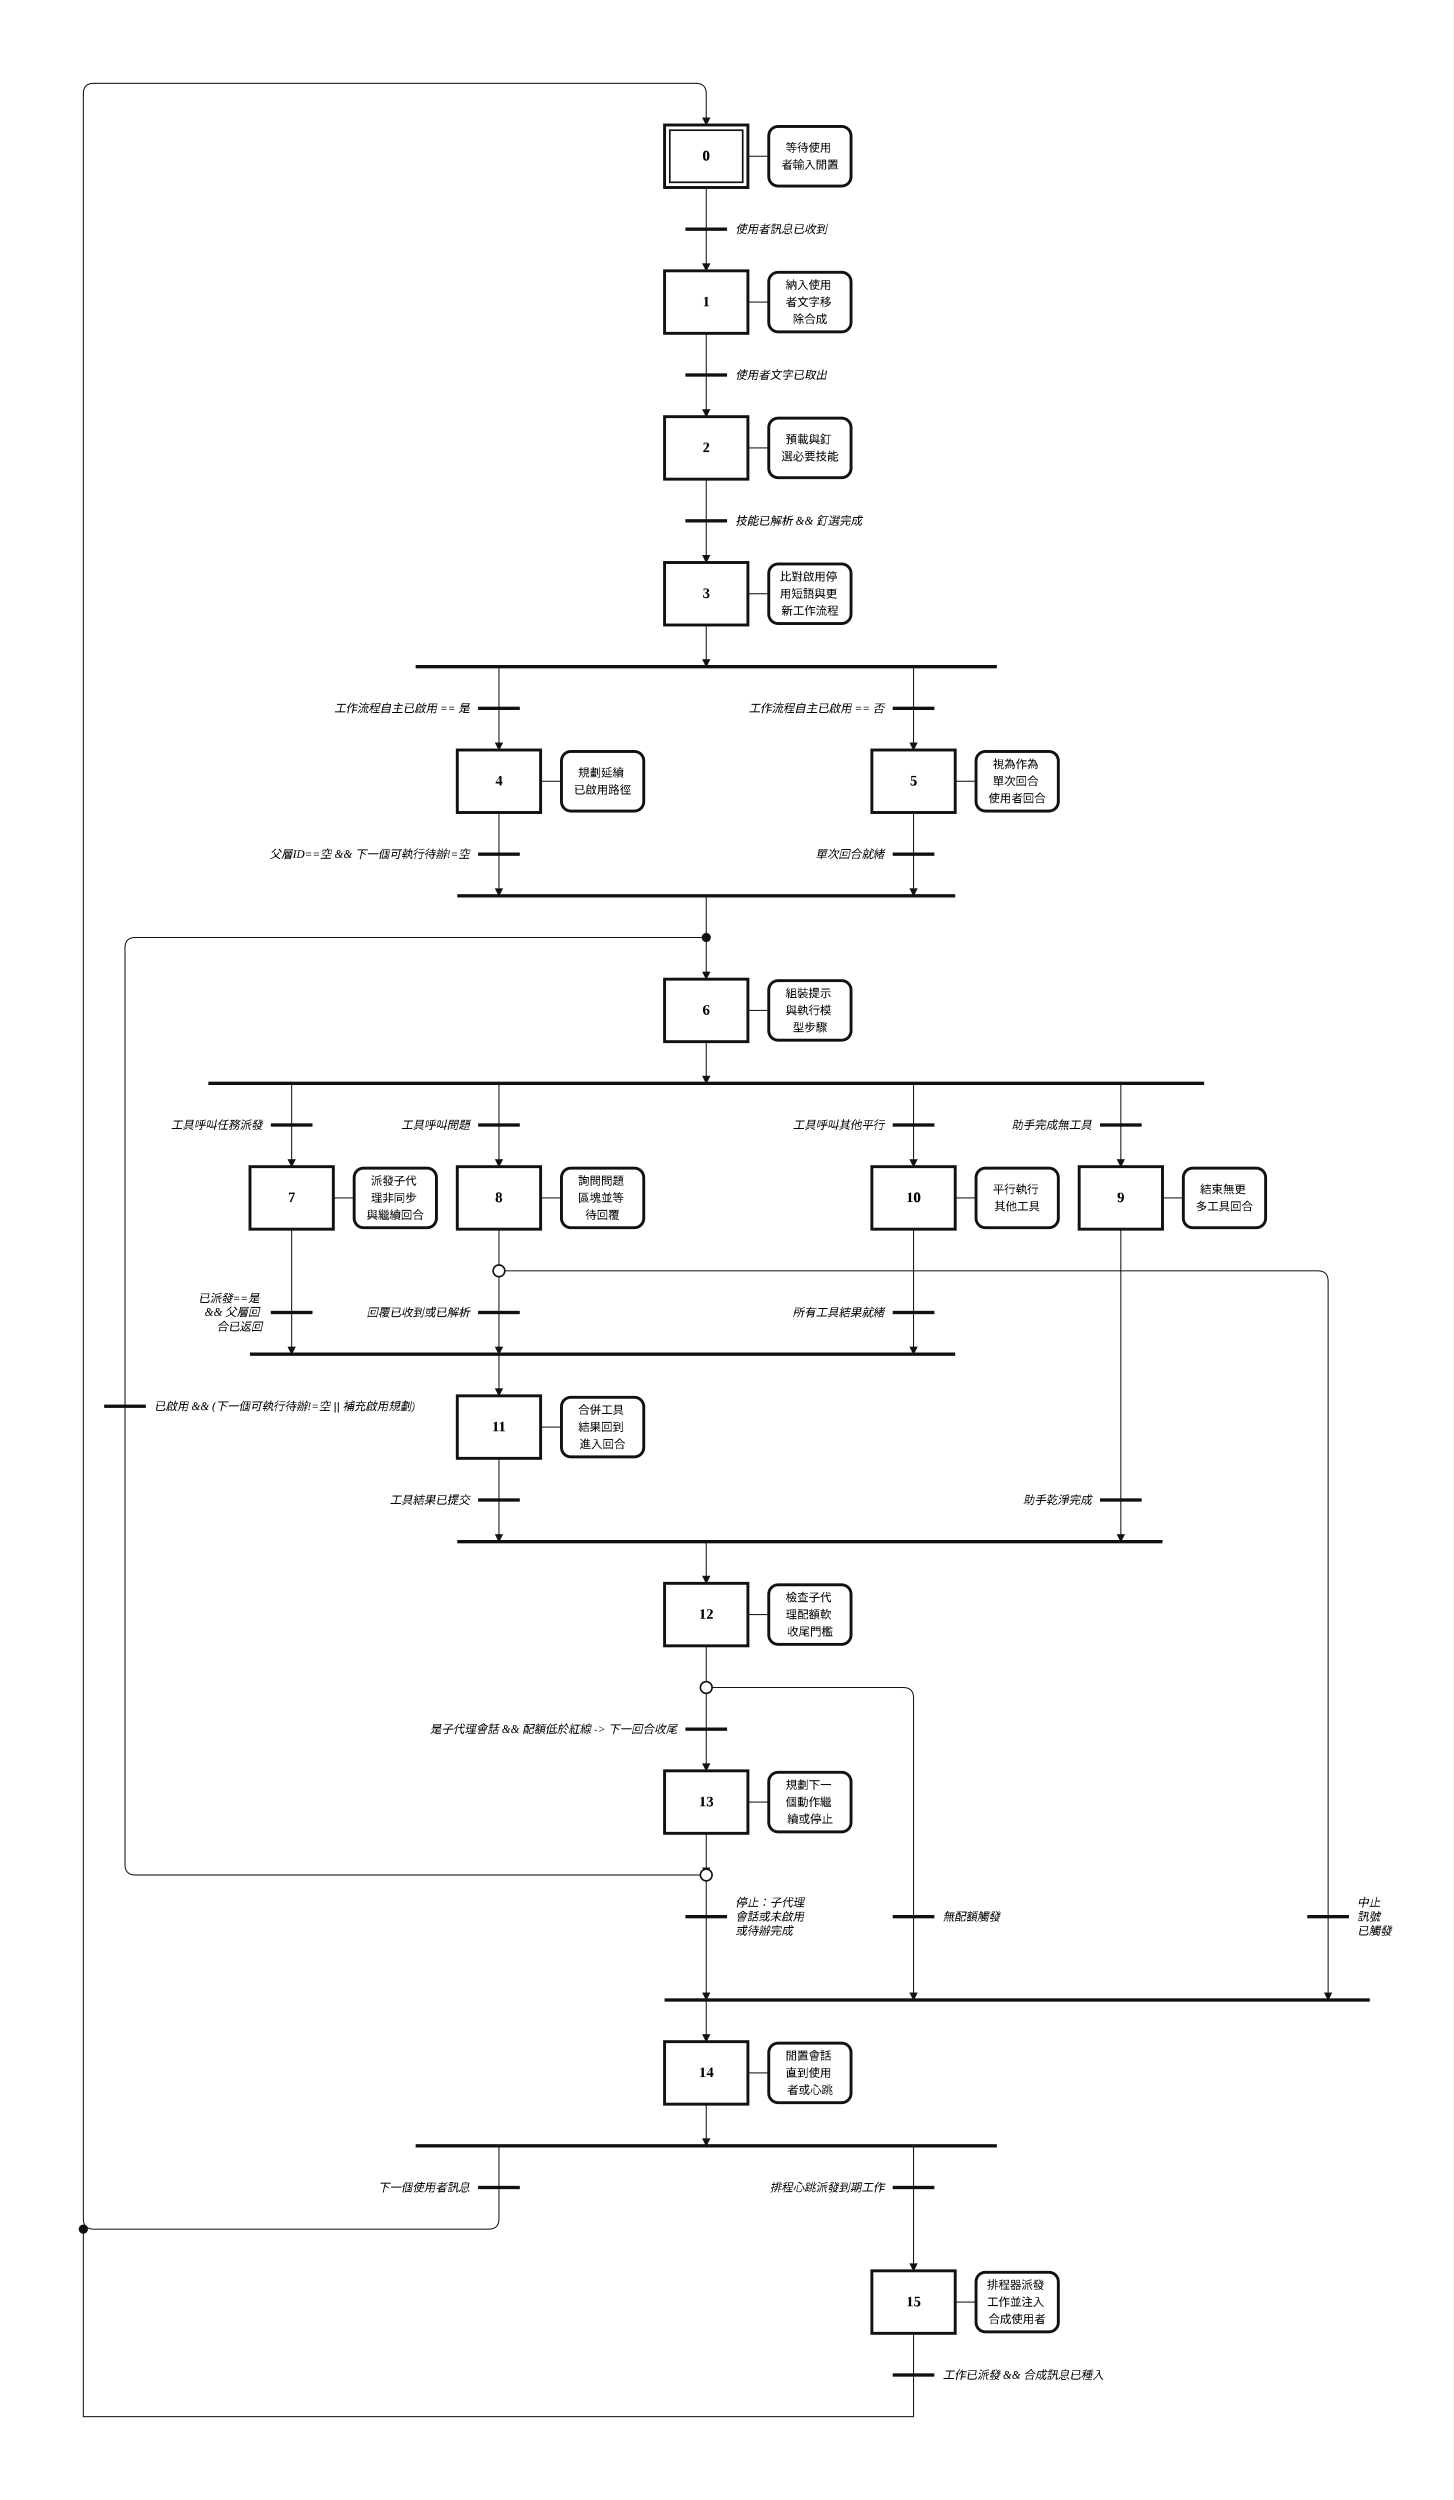
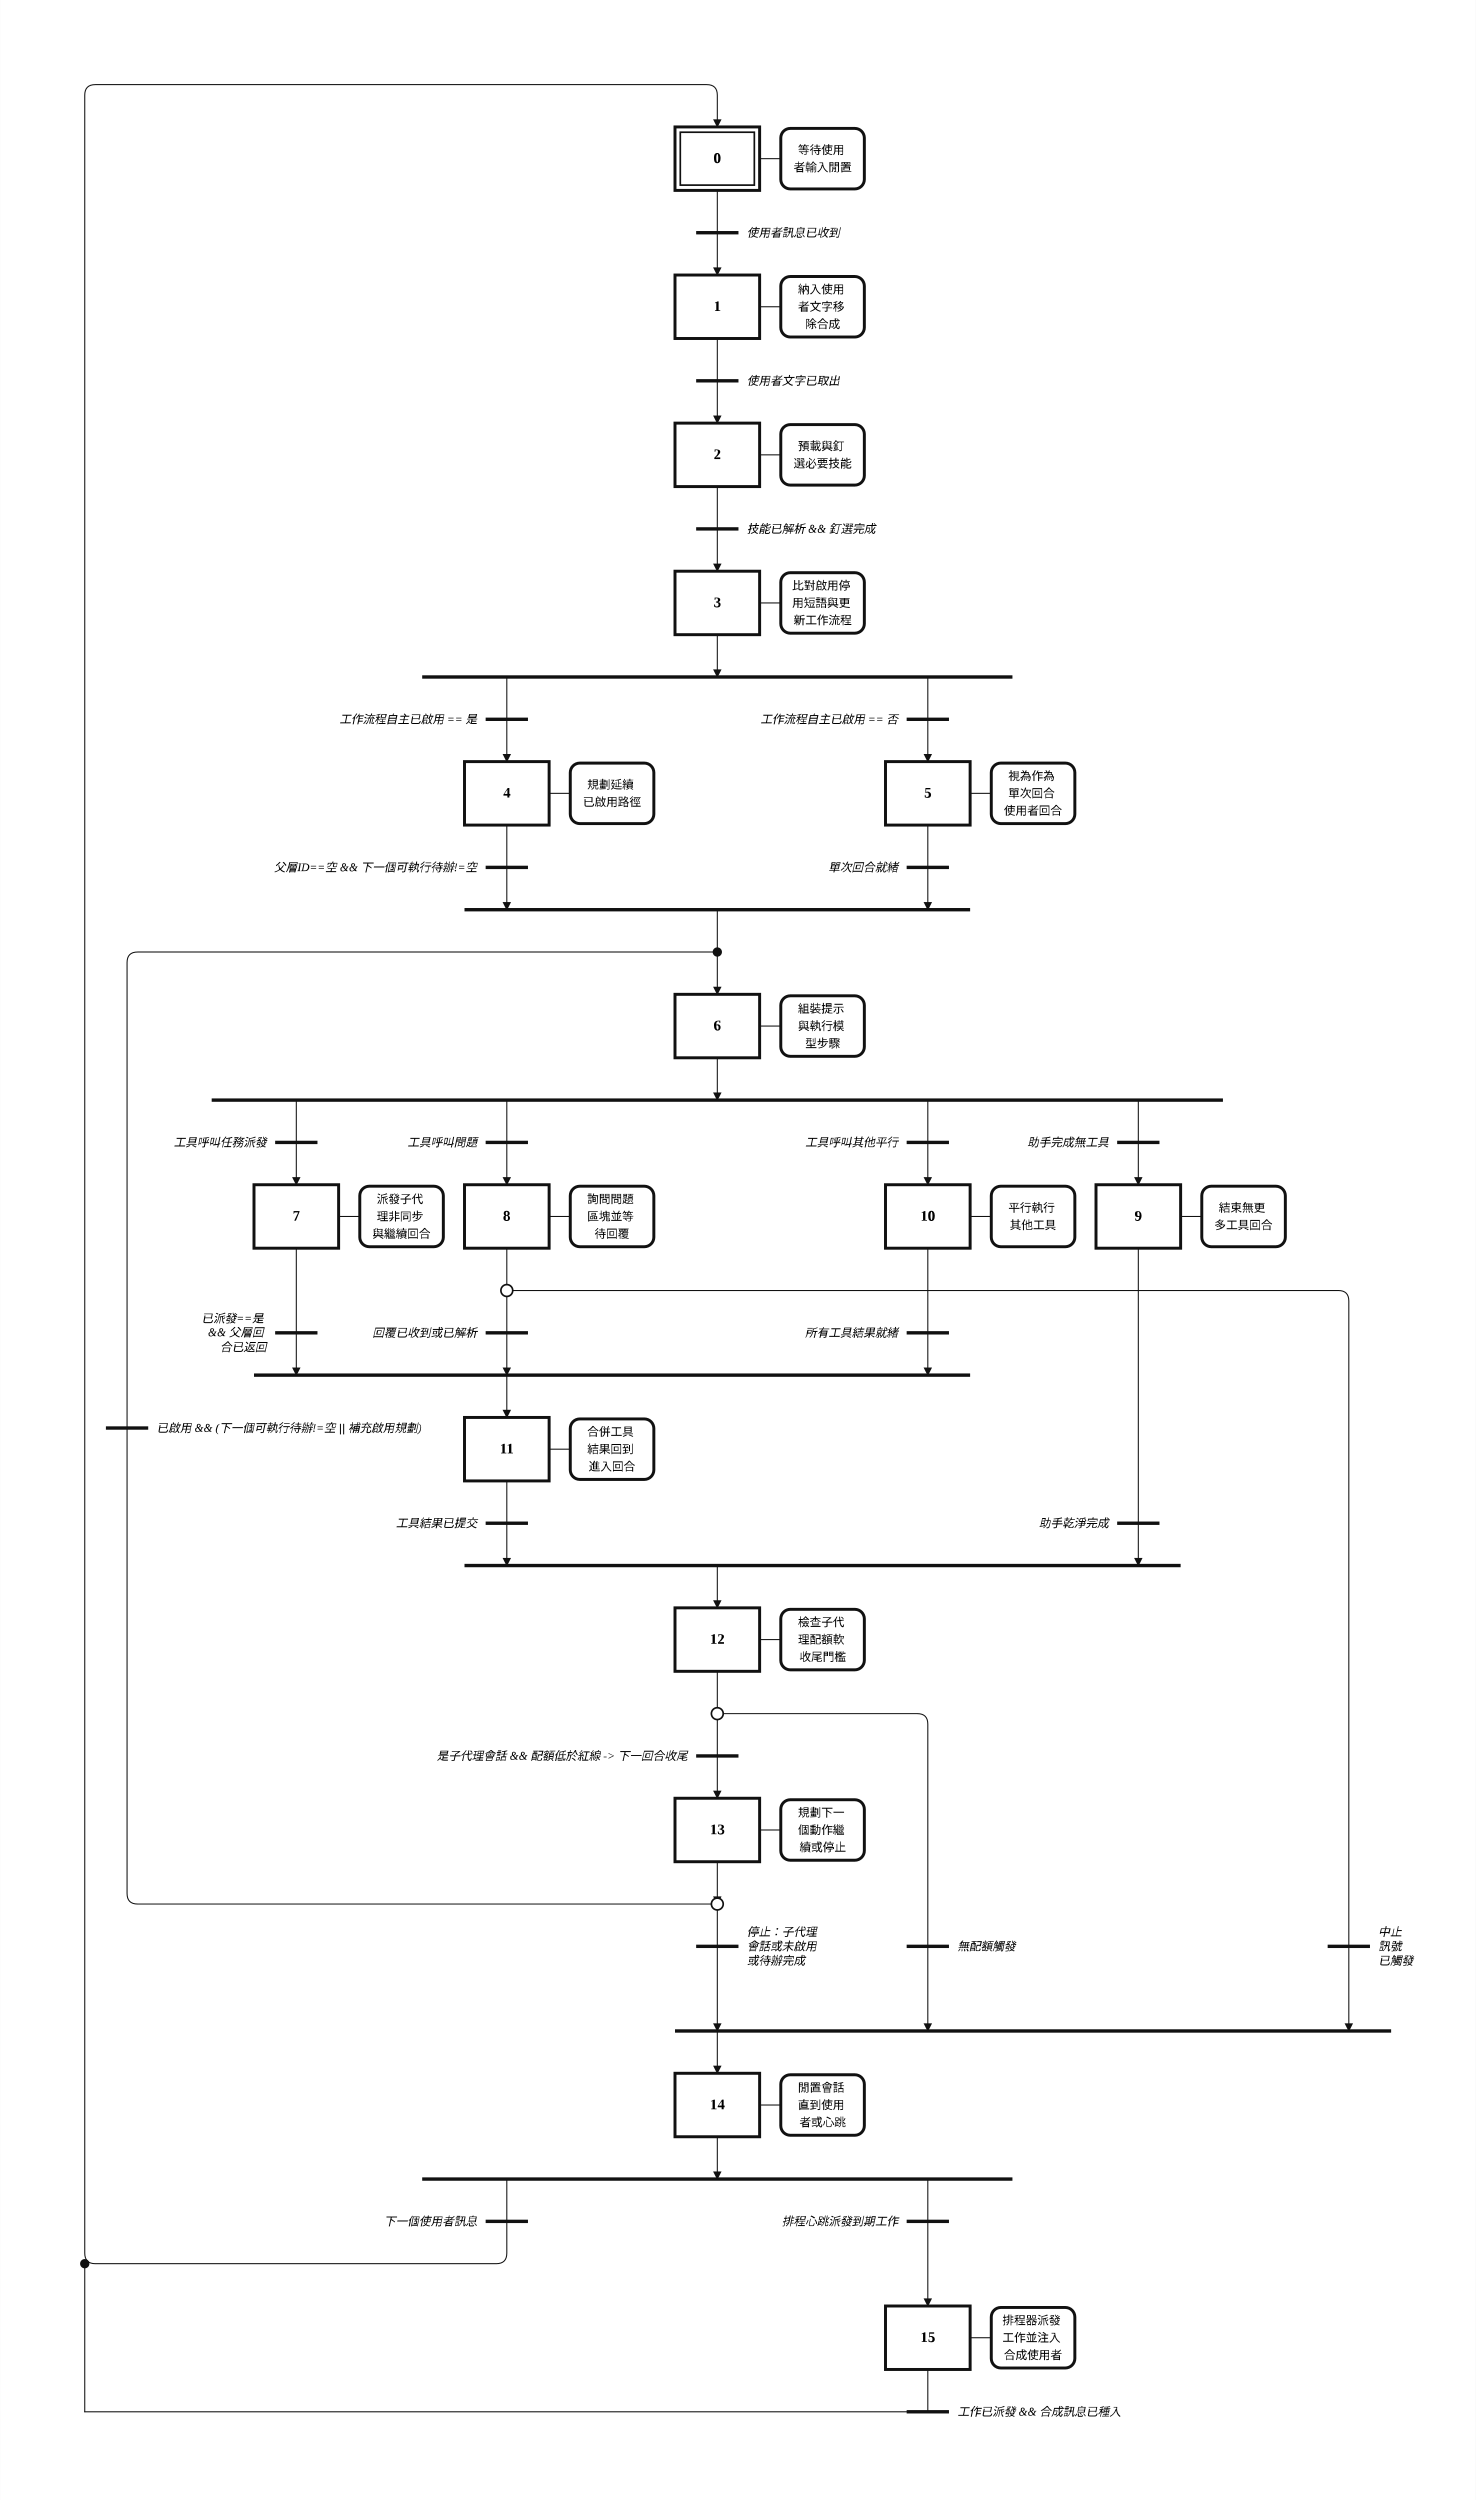
- <svg xmlns="http://www.w3.org/2000/svg" width="1395" height="2400" viewBox="-14.00 -2.00 69.75 120.00" role="img">
+ <svg xmlns="http://www.w3.org/2000/svg" width="1395" height="2363" viewBox="-14.00 -2.00 69.75 118.17" role="img">
  <style>
.step{fill:#fff;stroke:#111;stroke-width:.14}.step-inner{fill:none;stroke:#111;stroke-width:.08}
.action{fill:#fff;stroke:#111;stroke-width:.14}.gate{stroke:#111;stroke-width:.16}
.edge{fill:none;stroke:#111;stroke-width:.05;stroke-linecap:round;stroke-linejoin:round}.edge-arrow{marker-end:url(#arrow)}
.flyover-mask{stroke:#fff;stroke-width:.12;stroke-linecap:round}
.flyover{fill:none;stroke:#111;stroke-width:.05;stroke-linecap:round}
.junction{fill:#111;stroke:#111;stroke-width:0}.branch-junction{fill:#fff;stroke:#111;stroke-width:.08}
.assoc{stroke:#111;stroke-width:.05}.label{font:bold .7px 'Times New Roman', 'BiauKai', 'DFKai-SB', serif;text-anchor:middle;dominant-baseline:middle}
.action-label{font:.55px 'Times New Roman', 'BiauKai', 'DFKai-SB', serif;text-anchor:middle;dominant-baseline:middle}.gate-label{font:italic .55px 'Times New Roman', 'BiauKai', 'DFKai-SB', serif;text-anchor:start;dominant-baseline:middle}.gate-label-left{font:italic .55px 'Times New Roman', 'BiauKai', 'DFKai-SB', serif;text-anchor:end;dominant-baseline:middle}
</style>
  <defs>
    <marker id="arrow" markerWidth="0.4" markerHeight="0.4" refX="0.36" refY="0.2" orient="auto" markerUnits="userSpaceOnUse">
      <path d="M 0 0 L 0.4 0.2 L 0 0.4 z" fill="#111" />
    </marker>
  </defs>
-   <rect x="-14.00" y="-2.00" width="69.75" height="120.00" fill="white" />
+   <rect x="-14.00" y="-2.00" width="69.75" height="118.17" fill="white" />
  <path class="edge edge-arrow" d="M 19.90 88.00 L 19.90 94.00" />
  <path class="edge" d="M 19.90 7.00 L 19.90 9.00" />
  <path class="edge edge-arrow" d="M 19.90 9.00 L 19.90 11.00" />
  <path class="edge" d="M 19.90 14.00 L 19.90 16.00" />
  <path class="edge edge-arrow" d="M 19.90 16.00 L 19.90 18.00" />
  <path class="edge" d="M 19.90 21.00 L 19.90 23.00" />
  <path class="edge edge-arrow" d="M 19.90 23.00 L 19.90 25.00" />
  <path class="edge edge-arrow" d="M 19.90 28.00 L 19.90 30.00" />
  <path class="edge edge-arrow" d="M 9.95 30.00 L 9.95 34.00" />
  <path class="edge edge-arrow" d="M 29.85 30.00 L 29.85 34.00" />
  <path class="edge edge-arrow" d="M 9.95 37.00 L 9.95 41.00" />
  <path class="edge edge-arrow" d="M 19.90 41.00 L 19.90 45.00" />
  <path class="edge edge-arrow" d="M 29.85 37.00 L 29.85 41.00" />
  <path class="edge edge-arrow" d="M 19.90 48.00 L 19.90 50.00" />
  <path class="edge edge-arrow" d="M 0.00 50.00 L 0.00 54.00" />
  <path class="edge edge-arrow" d="M 9.95 50.00 L 9.95 54.00" />
  <path class="edge edge-arrow" d="M 39.80 50.00 L 39.80 54.00" />
  <path class="edge edge-arrow" d="M 29.85 50.00 L 29.85 54.00" />
  <path class="edge edge-arrow" d="M 0.00 57.00 L 0.00 63.00" />
  <path class="edge edge-arrow" d="M 9.95 63.00 L 9.95 65.00" />
  <path class="edge" d="M 9.95 57.00 L 9.95 59.00" />
  <path class="edge edge-arrow" d="M 9.95 59.00 L 9.95 63.00" />
  <path class="edge edge-arrow" d="M 9.95 59.00 L 49.25 59.00 Q 49.75 59.00 49.75 59.50 L 49.75 94.00" />
  <path class="edge edge-arrow" d="M 19.90 94.00 L 19.90 96.00" />
  <path class="edge edge-arrow" d="M 39.80 57.00 L 39.80 72.00" />
  <path class="edge edge-arrow" d="M 19.90 72.00 L 19.90 74.00" />
  <path class="edge edge-arrow" d="M 29.85 57.00 L 29.85 63.00" />
  <path class="edge edge-arrow" d="M 9.95 68.00 L 9.95 72.00" />
  <path class="edge" d="M 19.90 77.00 L 19.90 79.00" />
  <path class="edge" d="M 19.90 79.00 L 19.90 81.00" />
  <path class="edge edge-arrow" d="M 19.90 81.00 L 19.90 83.00" />
  <path class="edge edge-arrow" d="M 19.90 79.00 L 29.35 79.00 Q 29.85 79.00 29.85 79.50 L 29.85 94.00" />
  <path class="edge edge-arrow" d="M 19.90 86.00 L 19.90 88.00" />
  <path class="edge" d="M 19.90 88.00 L -7.50 88.00 Q -8.00 88.00 -8.00 87.50 L -8.00 43.50 Q -8.00 43.00 -7.50 43.00 L 19.90 43.00" />
  <path class="edge edge-arrow" d="M 19.90 99.00 L 19.90 101.00" />
  <path class="edge edge-arrow" d="M 9.95 101.00 L 9.95 104.50 Q 9.95 105.00 9.45 105.00 L -9.50 105.00 Q -10.00 105.00 -10.00 104.50 L -10.00 2.50 Q -10.00 2.00 -9.50 2.00 L 19.40 2.00 Q 19.90 2.00 19.90 2.50 L 19.90 4.00" />
  <path class="edge edge-arrow" d="M 29.85 101.00 L 29.85 107.00" />
  <path class="edge" d="M 29.85 110.00 L 29.85 112.00" />
-   <path class="edge" d="M 29.85 112.00 L 29.85 114.00" />
-   <path class="edge" d="M 29.85 114.00 L -10.00 114.00" />
-   <path class="edge" d="M -10.00 114.00 L -10.00 105.00" />
+   <path class="edge" d="M 29.85 112.00 L -10.00 112.00" />
+   <path class="edge" d="M -10.00 112.00 L -10.00 105.00" />
  <rect class="step" x="17.90" y="4.00" width="4.00" height="3.00" />
  <rect class="step-inner" x="18.15" y="4.25" width="3.50" height="2.50" />
  <text class="label" x="19.90" y="5.50">0</text>
  <rect class="step" x="17.90" y="11.00" width="4.00" height="3.00" />
  <text class="label" x="19.90" y="12.50">1</text>
  <rect class="step" x="17.90" y="18.00" width="4.00" height="3.00" />
  <text class="label" x="19.90" y="19.50">2</text>
  <rect class="step" x="17.90" y="25.00" width="4.00" height="3.00" />
  <text class="label" x="19.90" y="26.50">3</text>
  <rect class="step" x="7.95" y="34.00" width="4.00" height="3.00" />
  <text class="label" x="9.95" y="35.50">4</text>
  <rect class="step" x="27.85" y="34.00" width="4.00" height="3.00" />
  <text class="label" x="29.85" y="35.50">5</text>
  <rect class="step" x="17.90" y="45.00" width="4.00" height="3.00" />
  <text class="label" x="19.90" y="46.50">6</text>
  <rect class="step" x="-2.00" y="54.00" width="4.00" height="3.00" />
  <text class="label" x="0.00" y="55.50">7</text>
  <rect class="step" x="7.95" y="54.00" width="4.00" height="3.00" />
  <text class="label" x="9.95" y="55.50">8</text>
  <rect class="step" x="37.80" y="54.00" width="4.00" height="3.00" />
  <text class="label" x="39.80" y="55.50">9</text>
  <rect class="step" x="27.85" y="54.00" width="4.00" height="3.00" />
  <text class="label" x="29.85" y="55.50">10</text>
  <rect class="step" x="7.95" y="65.00" width="4.00" height="3.00" />
  <text class="label" x="9.95" y="66.50">11</text>
  <rect class="step" x="17.90" y="74.00" width="4.00" height="3.00" />
  <text class="label" x="19.90" y="75.50">12</text>
  <rect class="step" x="17.90" y="83.00" width="4.00" height="3.00" />
  <text class="label" x="19.90" y="84.50">13</text>
  <rect class="step" x="17.90" y="96.00" width="4.00" height="3.00" />
  <text class="label" x="19.90" y="97.50">14</text>
  <rect class="step" x="27.85" y="107.00" width="4.00" height="3.00" />
  <text class="label" x="29.85" y="108.50">15</text>
  <line class="assoc" x1="21.90" y1="5.50" x2="22.90" y2="5.50" />
  <rect class="action" x="22.90" y="4.07" width="3.95" height="2.86" rx="0.45" ry="0.45" />
  <text class="action-label" x="24.88" y="5.09">
    <tspan x="24.88" dy="0">等待使用</tspan>
    <tspan x="24.88" dy="0.82">者輸入閒置</tspan>
  </text>
  <line class="assoc" x1="21.90" y1="12.50" x2="22.90" y2="12.50" />
  <rect class="action" x="22.90" y="11.07" width="3.95" height="2.86" rx="0.45" ry="0.45" />
  <text class="action-label" x="24.88" y="11.68">
    <tspan x="24.88" dy="0">納入使用</tspan>
    <tspan x="24.88" dy="0.82">者文字移</tspan>
    <tspan x="24.88" dy="0.82">除合成</tspan>
  </text>
  <line class="assoc" x1="21.90" y1="19.50" x2="22.90" y2="19.50" />
  <rect class="action" x="22.90" y="18.07" width="3.95" height="2.86" rx="0.45" ry="0.45" />
  <text class="action-label" x="24.88" y="19.09">
    <tspan x="24.88" dy="0">預載與釘</tspan>
    <tspan x="24.88" dy="0.82">選必要技能</tspan>
  </text>
  <line class="assoc" x1="21.90" y1="26.50" x2="22.90" y2="26.50" />
  <rect class="action" x="22.90" y="25.07" width="3.95" height="2.86" rx="0.45" ry="0.45" />
  <text class="action-label" x="24.88" y="25.68">
    <tspan x="24.88" dy="0">比對啟用停</tspan>
    <tspan x="24.88" dy="0.82">用短語與更</tspan>
    <tspan x="24.88" dy="0.82">新工作流程</tspan>
  </text>
  <line class="assoc" x1="11.95" y1="35.50" x2="12.95" y2="35.50" />
  <rect class="action" x="12.95" y="34.07" width="3.95" height="2.86" rx="0.45" ry="0.45" />
  <text class="action-label" x="14.92" y="35.09">
    <tspan x="14.92" dy="0">規劃延續</tspan>
    <tspan x="14.92" dy="0.82">已啟用路徑</tspan>
  </text>
  <line class="assoc" x1="31.85" y1="35.50" x2="32.85" y2="35.50" />
  <rect class="action" x="32.85" y="34.07" width="3.95" height="2.86" rx="0.45" ry="0.45" />
  <text class="action-label" x="34.82" y="34.68">
    <tspan x="34.82" dy="0">視為作為</tspan>
    <tspan x="34.82" dy="0.82">單次回合</tspan>
    <tspan x="34.82" dy="0.82">使用者回合</tspan>
  </text>
  <line class="assoc" x1="21.90" y1="46.50" x2="22.90" y2="46.50" />
  <rect class="action" x="22.90" y="45.07" width="3.95" height="2.86" rx="0.45" ry="0.45" />
  <text class="action-label" x="24.88" y="45.68">
    <tspan x="24.88" dy="0">組裝提示</tspan>
    <tspan x="24.88" dy="0.82">與執行模</tspan>
    <tspan x="24.88" dy="0.82">型步驟</tspan>
  </text>
  <line class="assoc" x1="2.00" y1="55.50" x2="3.00" y2="55.50" />
  <rect class="action" x="3.00" y="54.07" width="3.95" height="2.86" rx="0.45" ry="0.45" />
  <text class="action-label" x="4.97" y="54.68">
    <tspan x="4.97" dy="0">派發子代</tspan>
    <tspan x="4.97" dy="0.82">理非同步</tspan>
    <tspan x="4.97" dy="0.82">與繼續回合</tspan>
  </text>
  <line class="assoc" x1="11.95" y1="55.50" x2="12.95" y2="55.50" />
  <rect class="action" x="12.95" y="54.07" width="3.95" height="2.86" rx="0.45" ry="0.45" />
  <text class="action-label" x="14.92" y="54.68">
    <tspan x="14.92" dy="0">詢問問題</tspan>
    <tspan x="14.92" dy="0.82">區塊並等</tspan>
    <tspan x="14.92" dy="0.82">待回覆</tspan>
  </text>
  <line class="assoc" x1="41.80" y1="55.50" x2="42.80" y2="55.50" />
  <rect class="action" x="42.80" y="54.07" width="3.95" height="2.86" rx="0.45" ry="0.45" />
  <text class="action-label" x="44.77" y="55.09">
    <tspan x="44.77" dy="0">結束無更</tspan>
    <tspan x="44.77" dy="0.82">多工具回合</tspan>
  </text>
  <line class="assoc" x1="31.85" y1="55.50" x2="32.85" y2="55.50" />
  <rect class="action" x="32.85" y="54.07" width="3.95" height="2.86" rx="0.45" ry="0.45" />
  <text class="action-label" x="34.82" y="55.09">
    <tspan x="34.82" dy="0">平行執行</tspan>
    <tspan x="34.82" dy="0.82">其他工具</tspan>
  </text>
  <line class="assoc" x1="11.95" y1="66.50" x2="12.95" y2="66.50" />
  <rect class="action" x="12.95" y="65.07" width="3.95" height="2.86" rx="0.45" ry="0.45" />
  <text class="action-label" x="14.92" y="65.68">
    <tspan x="14.92" dy="0">合併工具</tspan>
    <tspan x="14.92" dy="0.82">結果回到</tspan>
    <tspan x="14.92" dy="0.82">進入回合</tspan>
  </text>
  <line class="assoc" x1="21.90" y1="75.50" x2="22.90" y2="75.50" />
  <rect class="action" x="22.90" y="74.07" width="3.95" height="2.86" rx="0.45" ry="0.45" />
  <text class="action-label" x="24.88" y="74.68">
    <tspan x="24.88" dy="0">檢查子代</tspan>
    <tspan x="24.88" dy="0.82">理配額軟</tspan>
    <tspan x="24.88" dy="0.82">收尾門檻</tspan>
  </text>
  <line class="assoc" x1="21.90" y1="84.50" x2="22.90" y2="84.50" />
  <rect class="action" x="22.90" y="83.07" width="3.95" height="2.86" rx="0.45" ry="0.45" />
  <text class="action-label" x="24.88" y="83.68">
    <tspan x="24.88" dy="0">規劃下一</tspan>
    <tspan x="24.88" dy="0.82">個動作繼</tspan>
    <tspan x="24.88" dy="0.82">續或停止</tspan>
  </text>
  <line class="assoc" x1="21.90" y1="97.50" x2="22.90" y2="97.50" />
  <rect class="action" x="22.90" y="96.07" width="3.95" height="2.86" rx="0.45" ry="0.45" />
  <text class="action-label" x="24.88" y="96.68">
    <tspan x="24.88" dy="0">閒置會話</tspan>
    <tspan x="24.88" dy="0.82">直到使用</tspan>
    <tspan x="24.88" dy="0.82">者或心跳</tspan>
  </text>
  <line class="assoc" x1="31.85" y1="108.50" x2="32.85" y2="108.50" />
  <rect class="action" x="32.85" y="107.07" width="3.95" height="2.86" rx="0.45" ry="0.45" />
  <text class="action-label" x="34.82" y="107.68">
    <tspan x="34.82" dy="0">排程器派發</tspan>
    <tspan x="34.82" dy="0.82">工作並注入</tspan>
    <tspan x="34.82" dy="0.82">合成使用者</tspan>
  </text>
  <line class="gate" x1="18.90" y1="9.00" x2="20.90" y2="9.00" />
  <text class="gate-label" x="21.30" y="9.00">
    <tspan x="21.30" dy="0">使用者訊息已收到</tspan>
  </text>
  <line class="gate" x1="18.90" y1="16.00" x2="20.90" y2="16.00" />
  <text class="gate-label" x="21.30" y="16.00">
    <tspan x="21.30" dy="0">使用者文字已取出</tspan>
  </text>
  <line class="gate" x1="18.90" y1="23.00" x2="20.90" y2="23.00" />
  <text class="gate-label" x="21.30" y="23.00">
    <tspan x="21.30" dy="0">技能已解析 &amp;&amp; 釘選完成</tspan>
  </text>
  <line class="gate" x1="5.95" y1="30.00" x2="33.85" y2="30.00" />
  <line class="gate" x1="7.95" y1="41.00" x2="31.85" y2="41.00" />
  <line class="gate" x1="-4.00" y1="50.00" x2="43.80" y2="50.00" />
  <line class="gate" x1="-2.00" y1="63.00" x2="31.85" y2="63.00" />
  <line class="gate" x1="17.90" y1="94.00" x2="51.75" y2="94.00" />
  <line class="gate" x1="7.95" y1="72.00" x2="41.80" y2="72.00" />
  <line class="gate" x1="18.90" y1="81.00" x2="20.90" y2="81.00" />
  <text class="gate-label-left" x="18.50" y="81.00">
    <tspan x="18.50" dy="0">是子代理會話 &amp;&amp; 配額低於紅線 -&gt; 下一回合收尾</tspan>
  </text>
  <circle class="branch-junction" cx="19.90" cy="88.00" r="0.28" />
  <line class="gate" x1="5.95" y1="101.00" x2="33.85" y2="101.00" />
  <line class="gate" x1="28.85" y1="112.00" x2="30.85" y2="112.00" />
  <text class="gate-label" x="31.25" y="112.00">
    <tspan x="31.25" dy="0">工作已派發 &amp;&amp; 合成訊息已種入</tspan>
  </text>
  <line class="gate" x1="8.95" y1="32.00" x2="10.95" y2="32.00" />
  <text class="gate-label-left" x="8.55" y="32.00">
    <tspan x="8.55" dy="0">工作流程自主已啟用 == 是</tspan>
  </text>
  <line class="gate" x1="28.85" y1="32.00" x2="30.85" y2="32.00" />
  <text class="gate-label-left" x="28.45" y="32.00">
    <tspan x="28.45" dy="0">工作流程自主已啟用 == 否</tspan>
  </text>
  <line class="gate" x1="8.95" y1="39.00" x2="10.95" y2="39.00" />
  <text class="gate-label-left" x="8.55" y="39.00">
    <tspan x="8.55" dy="0">父層ID==空 &amp;&amp; 下一個可執行待辦!=空</tspan>
  </text>
  <line class="gate" x1="28.85" y1="39.00" x2="30.85" y2="39.00" />
  <text class="gate-label-left" x="28.45" y="39.00">
    <tspan x="28.45" dy="0">單次回合就緒</tspan>
  </text>
  <line class="gate" x1="-1.00" y1="52.00" x2="1.00" y2="52.00" />
  <text class="gate-label-left" x="-1.40" y="52.00">
    <tspan x="-1.40" dy="0">工具呼叫任務派發</tspan>
  </text>
  <line class="gate" x1="8.95" y1="52.00" x2="10.95" y2="52.00" />
  <text class="gate-label-left" x="8.55" y="52.00">
    <tspan x="8.55" dy="0">工具呼叫問題</tspan>
  </text>
  <line class="gate" x1="38.80" y1="52.00" x2="40.80" y2="52.00" />
  <text class="gate-label-left" x="38.40" y="52.00">
    <tspan x="38.40" dy="0">助手完成無工具</tspan>
  </text>
  <line class="gate" x1="28.85" y1="52.00" x2="30.85" y2="52.00" />
  <text class="gate-label-left" x="28.45" y="52.00">
    <tspan x="28.45" dy="0">工具呼叫其他平行</tspan>
  </text>
  <line class="gate" x1="-1.00" y1="61.00" x2="1.00" y2="61.00" />
  <text class="gate-label-left" x="-1.40" y="60.32">
    <tspan x="-1.40" dy="0">已派發==是</tspan>
    <tspan x="-1.40" dy="0.68">&amp;&amp; 父層回</tspan>
    <tspan x="-1.40" dy="0.68">合已返回</tspan>
  </text>
  <line class="gate" x1="8.95" y1="61.00" x2="10.95" y2="61.00" />
  <text class="gate-label-left" x="8.55" y="61.00">
    <tspan x="8.55" dy="0">回覆已收到或已解析</tspan>
  </text>
  <line class="gate" x1="48.75" y1="90.00" x2="50.75" y2="90.00" />
  <text class="gate-label" x="51.15" y="89.32">
    <tspan x="51.15" dy="0">中止</tspan>
    <tspan x="51.15" dy="0.68">訊號</tspan>
    <tspan x="51.15" dy="0.68">已觸發</tspan>
  </text>
  <line class="gate" x1="38.80" y1="70.00" x2="40.80" y2="70.00" />
  <text class="gate-label-left" x="38.40" y="70.00">
    <tspan x="38.40" dy="0">助手乾淨完成</tspan>
  </text>
  <line class="gate" x1="28.85" y1="61.00" x2="30.85" y2="61.00" />
  <text class="gate-label-left" x="28.45" y="61.00">
    <tspan x="28.45" dy="0">所有工具結果就緒</tspan>
  </text>
  <line class="gate" x1="8.95" y1="70.00" x2="10.95" y2="70.00" />
  <text class="gate-label-left" x="8.55" y="70.00">
    <tspan x="8.55" dy="0">工具結果已提交</tspan>
  </text>
  <line class="gate" x1="28.85" y1="90.00" x2="30.85" y2="90.00" />
  <text class="gate-label" x="31.25" y="90.00">
    <tspan x="31.25" dy="0">無配額觸發</tspan>
  </text>
  <line class="gate" x1="-9.00" y1="65.50" x2="-7.00" y2="65.50" />
  <text class="gate-label" x="-6.60" y="65.50">
    <tspan x="-6.60" dy="0">已啟用 &amp;&amp; (下一個可執行待辦!=空 || 補充啟用規劃)</tspan>
  </text>
  <line class="gate" x1="18.90" y1="90.00" x2="20.90" y2="90.00" />
  <text class="gate-label" x="21.30" y="89.32">
    <tspan x="21.30" dy="0">停止：子代理</tspan>
    <tspan x="21.30" dy="0.68">會話或未啟用</tspan>
    <tspan x="21.30" dy="0.68">或待辦完成</tspan>
  </text>
  <line class="gate" x1="8.95" y1="103.00" x2="10.95" y2="103.00" />
  <text class="gate-label-left" x="8.55" y="103.00">
    <tspan x="8.55" dy="0">下一個使用者訊息</tspan>
  </text>
  <line class="gate" x1="28.85" y1="103.00" x2="30.85" y2="103.00" />
  <text class="gate-label-left" x="28.45" y="103.00">
    <tspan x="28.45" dy="0">排程心跳派發到期工作</tspan>
  </text>
  <circle class="junction" cx="19.90" cy="43.00" r="0.22" />
  <circle class="junction" cx="-10.00" cy="105.00" r="0.22" />
  <circle class="branch-junction" cx="9.95" cy="59.00" r="0.28" />
  <circle class="branch-junction" cx="19.90" cy="79.00" r="0.28" />
</svg>
